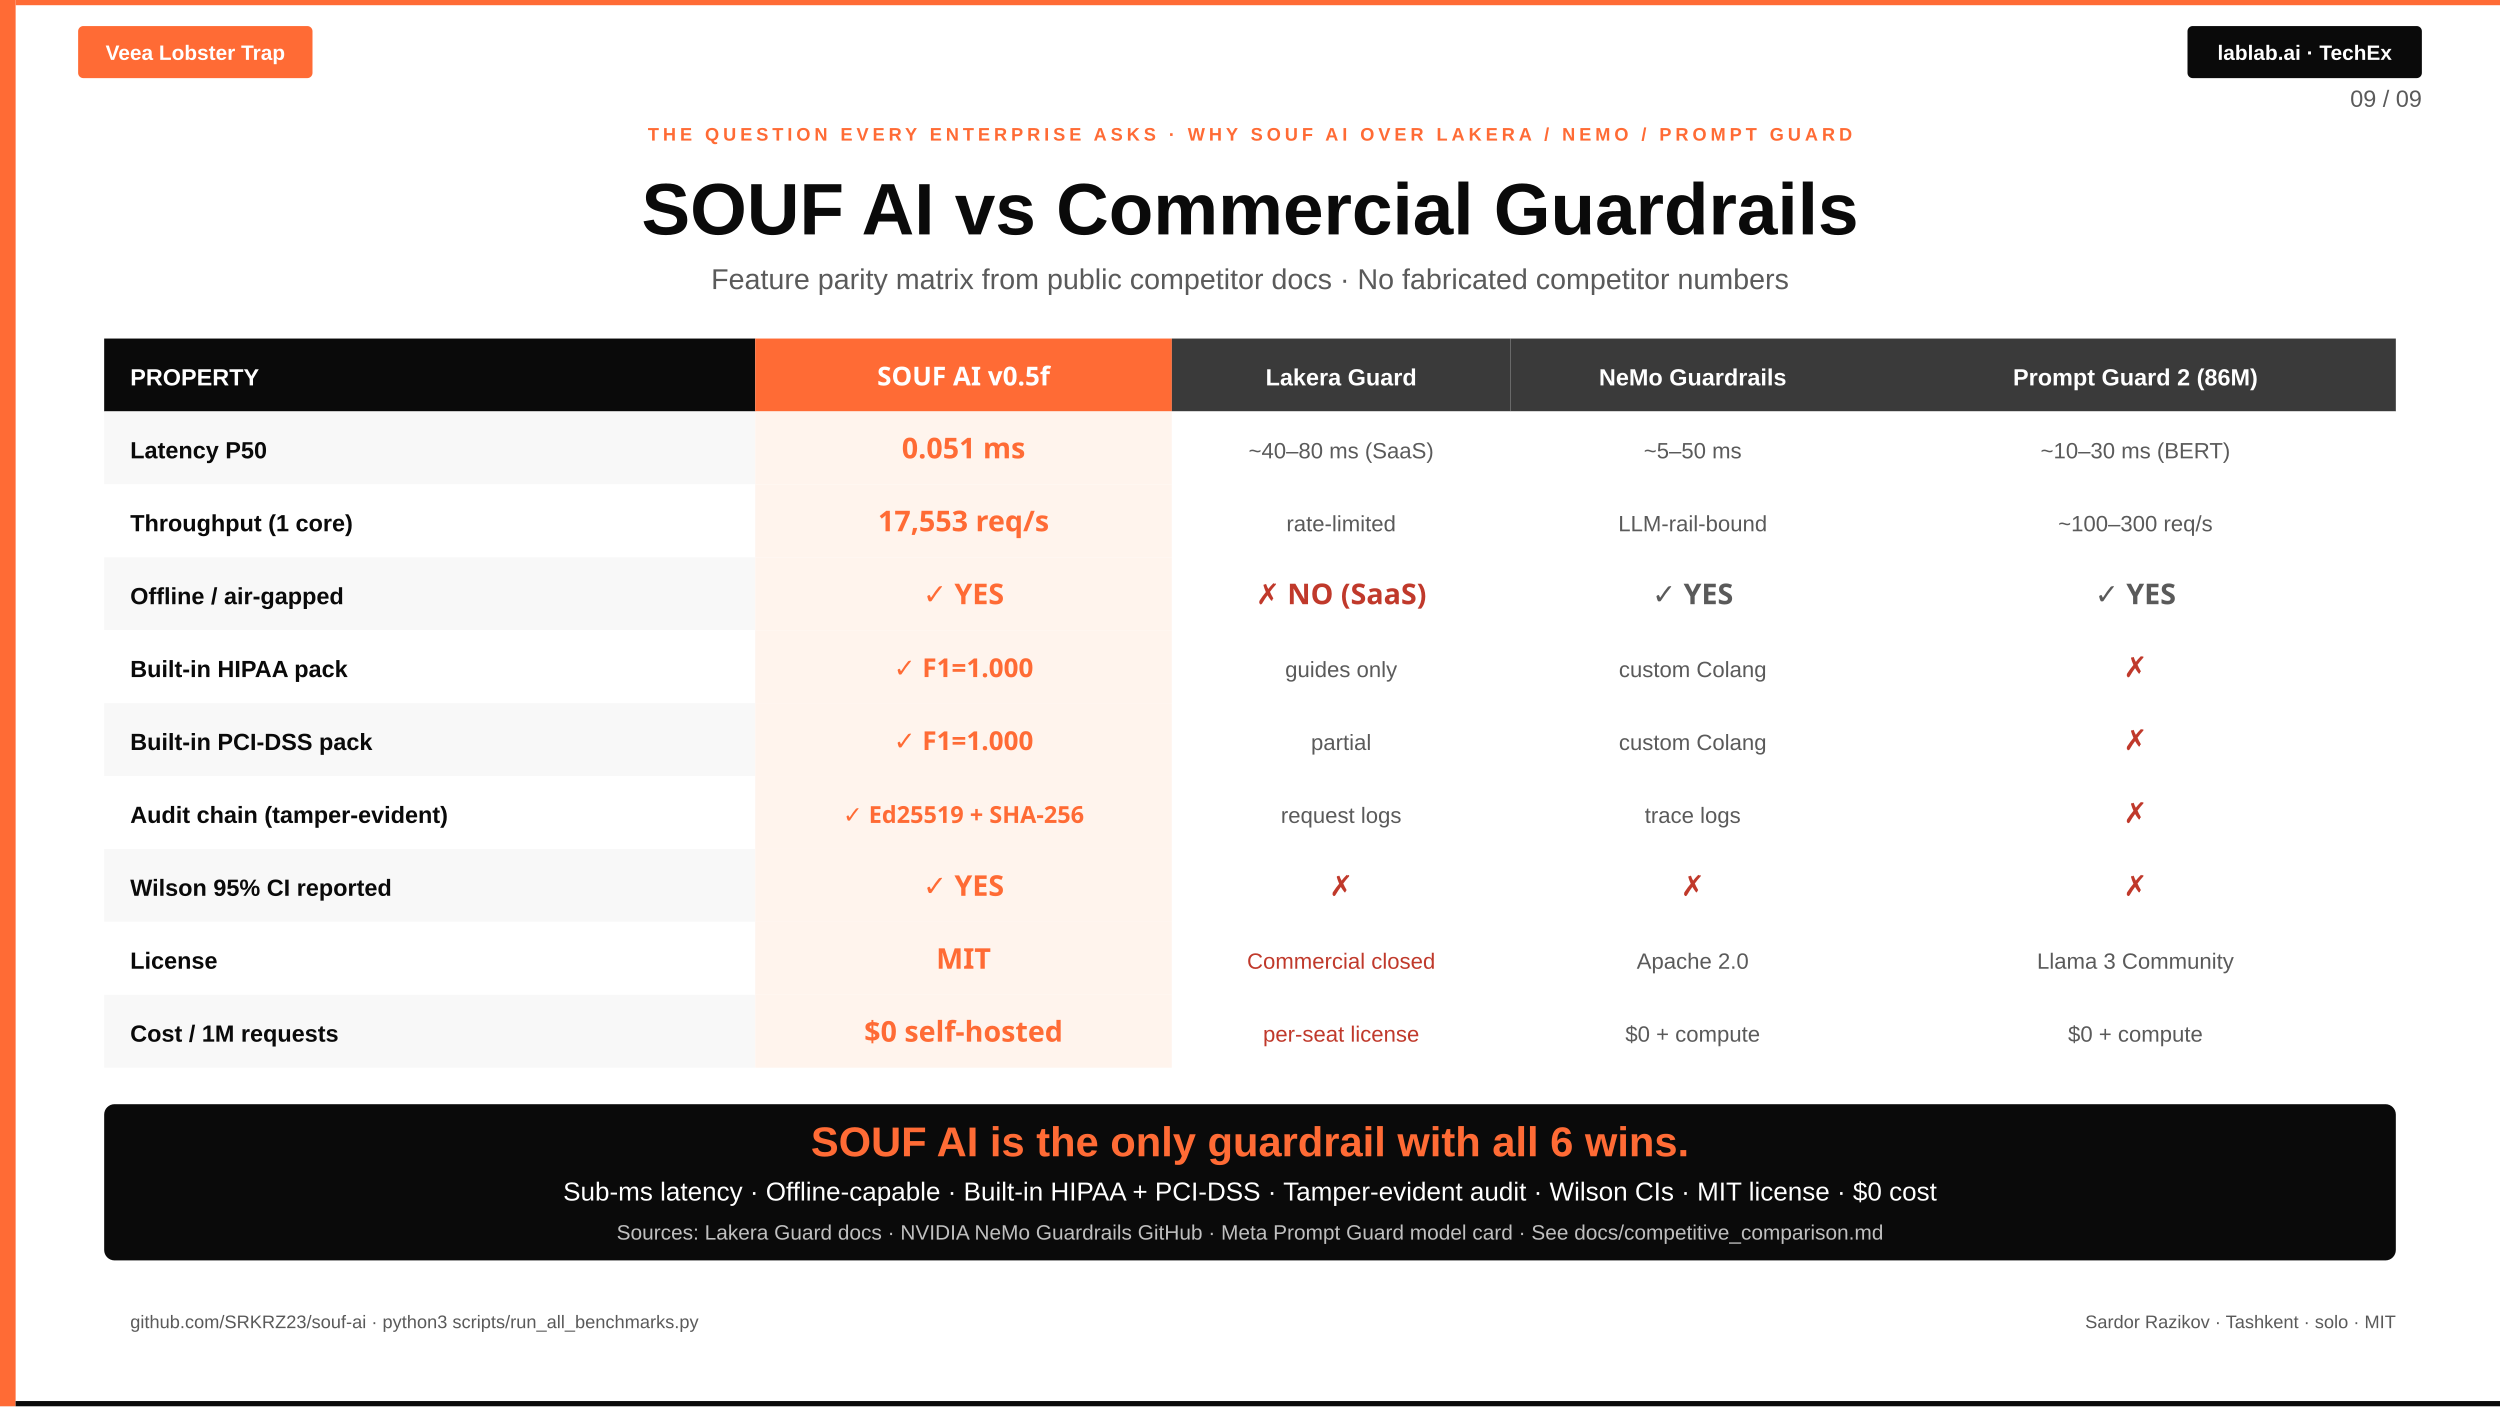
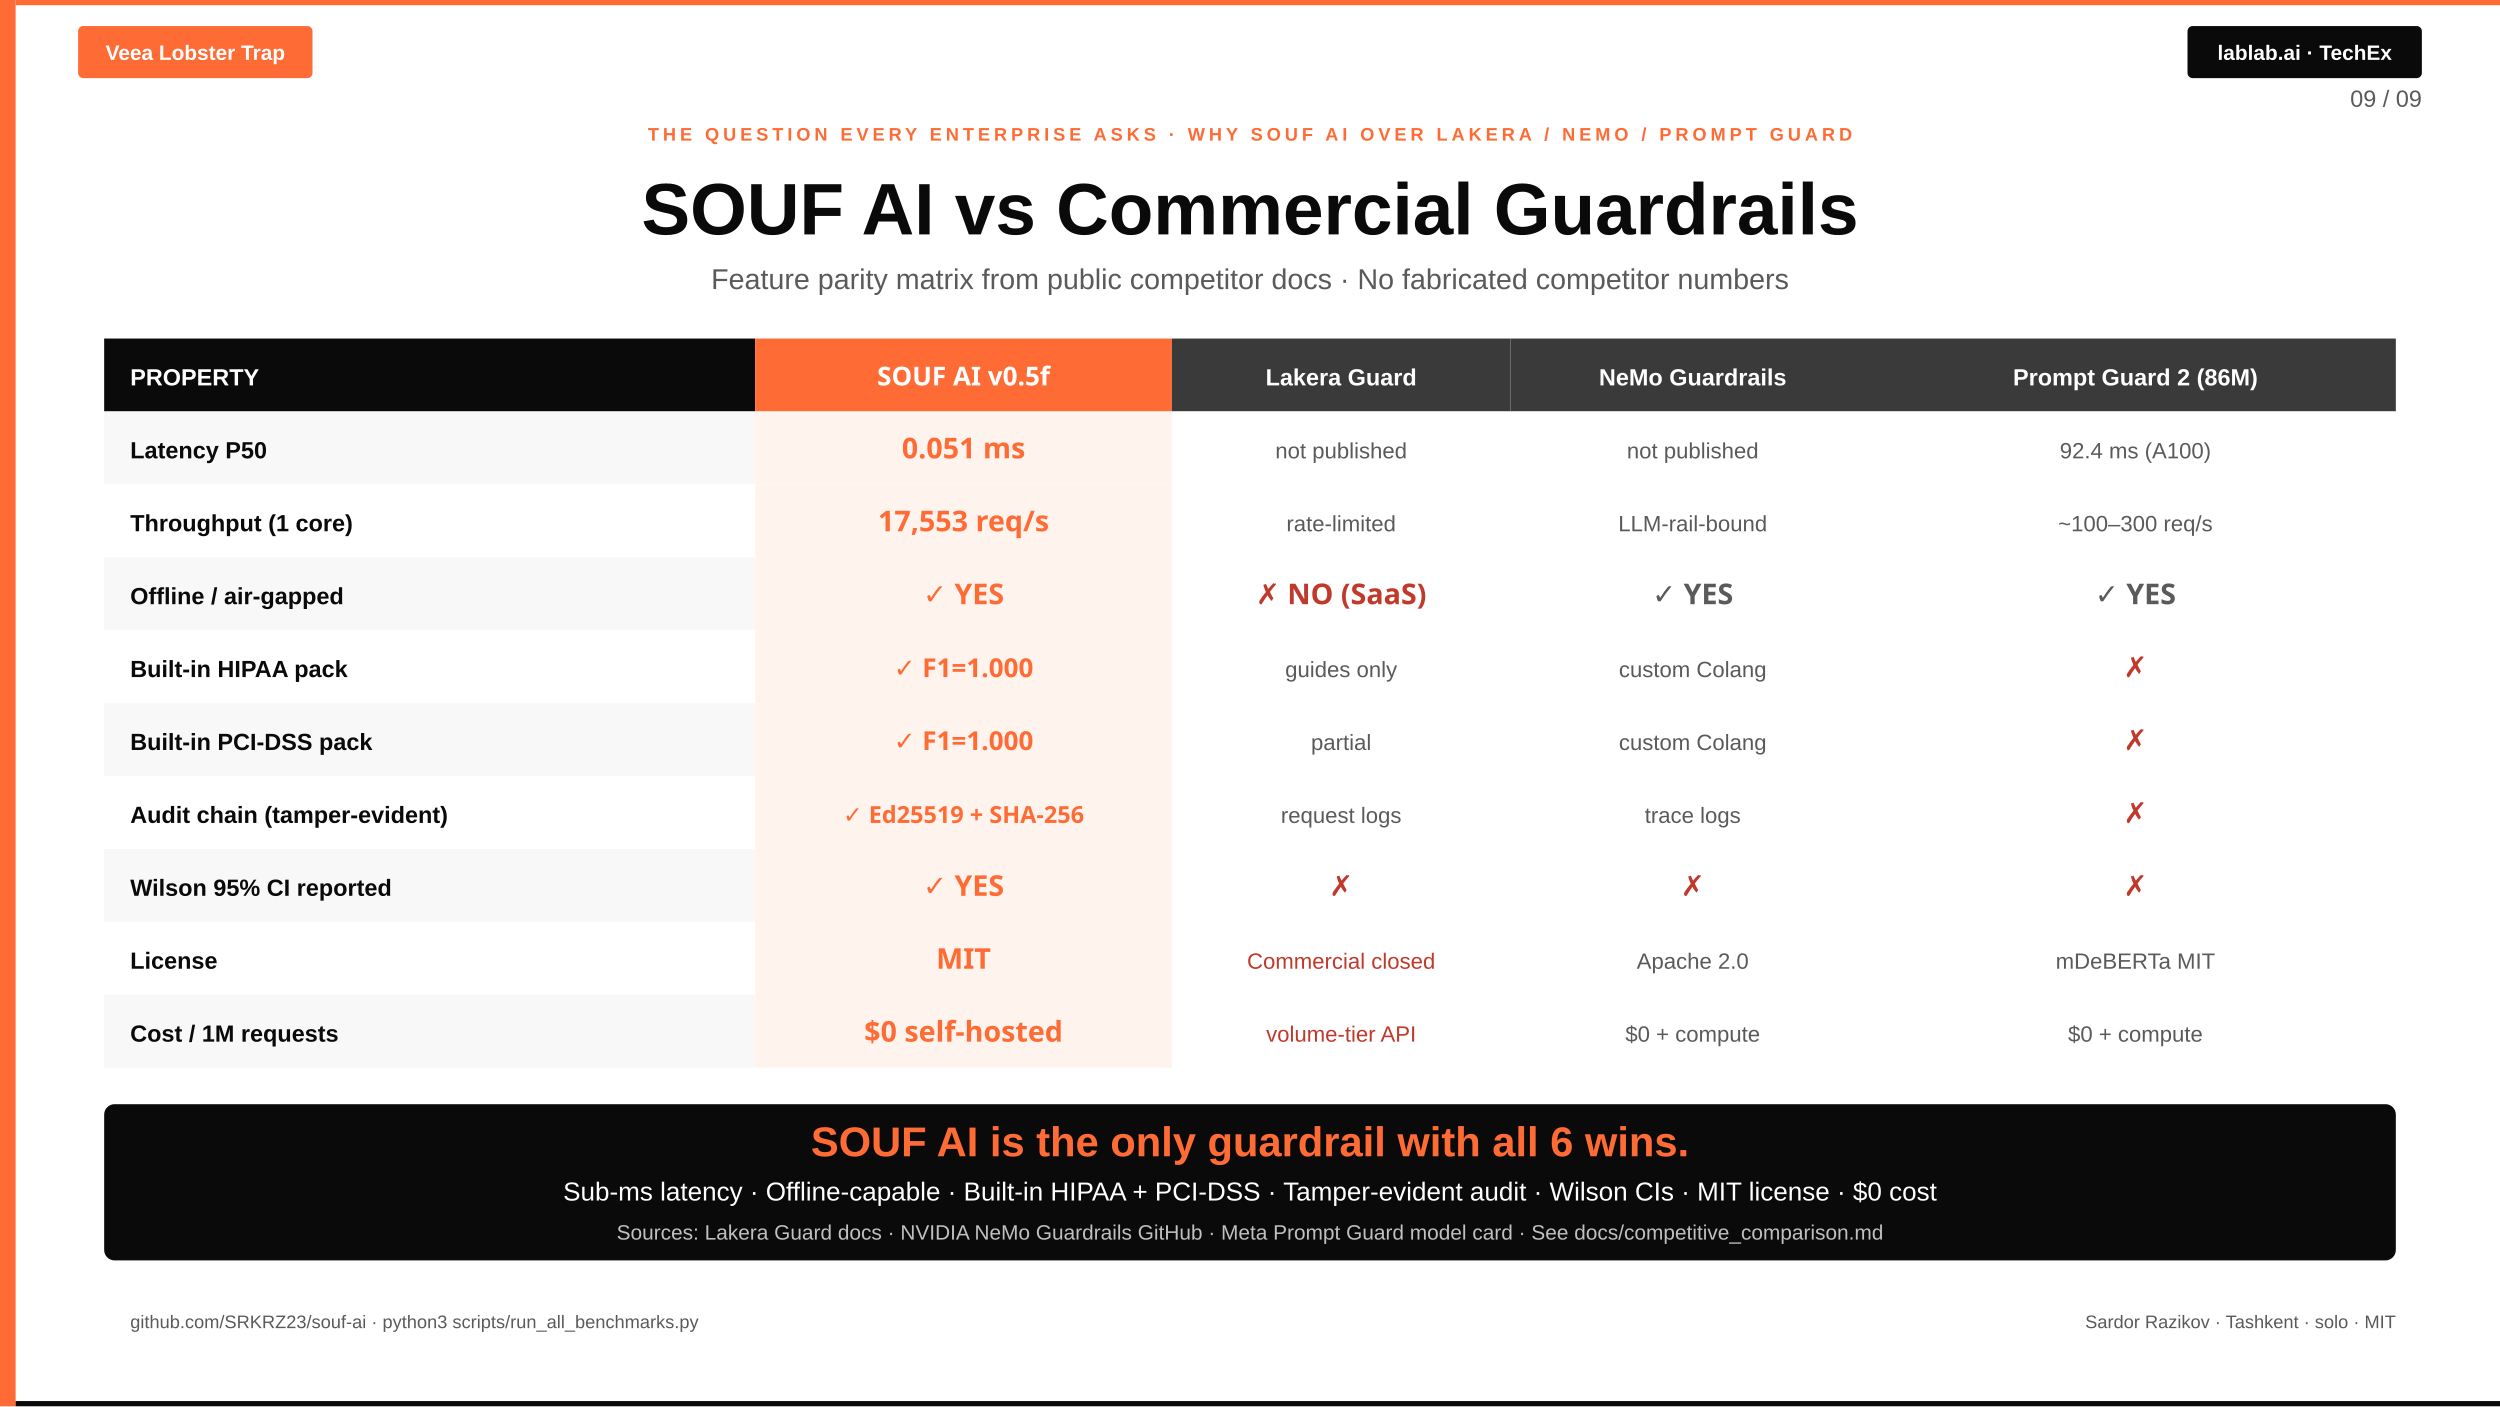
<svg xmlns="http://www.w3.org/2000/svg" width="1920" height="1080" viewBox="0 0 1920 1080">
  <rect width="1920" height="1080" fill="#FFFFFF" />
  <rect x="0" y="0" width="12" height="1080" fill="#FF6B35" />
  <rect x="12" y="0" width="1908" height="4" fill="#FF6B35" />
  <rect x="12" y="1076" width="1908" height="4" fill="#0A0A0A" />
  <rect x="60" y="20" width="180" height="40" fill="#FF6B35" rx="4" />
  <text x="150" y="46" font-family="Arial, Helvetica, sans-serif" font-size="16" font-weight="700" fill="#FFFFFF" text-anchor="middle">Veea Lobster Trap</text>
  <rect x="1680" y="20" width="180" height="40" fill="#0A0A0A" rx="4" />
  <text x="1770" y="46" font-family="Arial, Helvetica, sans-serif" font-size="16" font-weight="700" fill="#FFFFFF" text-anchor="middle">lablab.ai · TechEx</text>
  <text x="1860" y="82" font-family="Arial, Helvetica, sans-serif" font-size="18" fill="#5A5A5A" text-anchor="end" font-weight="400">09 / 09</text>
  <text x="960" y="108" font-family="Arial, Helvetica, sans-serif" font-size="14" font-weight="700" fill="#FF6B35" text-anchor="middle" letter-spacing="3">THE QUESTION EVERY ENTERPRISE ASKS · WHY SOUF AI OVER LAKERA / NEMO / PROMPT GUARD</text>
  <text x="960" y="180" font-family="Arial Black, Arial, sans-serif" font-size="56" font-weight="900" fill="#0A0A0A" text-anchor="middle">SOUF AI vs Commercial Guardrails</text>
  <text x="960" y="222" font-family="Arial, Helvetica, sans-serif" font-size="22" font-weight="400" fill="#5A5A5A" text-anchor="middle">Feature parity matrix from public competitor docs · No fabricated competitor numbers</text>
  <rect x="80" y="260" width="500" height="56" fill="#0A0A0A" />
  <rect x="580" y="260" width="320" height="56" fill="#FF6B35" />
  <rect x="900" y="260" width="260" height="56" fill="#3A3A3A" />
  <rect x="1160" y="260" width="280" height="56" fill="#3A3A3A" />
  <rect x="1440" y="260" width="400" height="56" fill="#3A3A3A" />
  <text x="100" y="296" font-family="Arial, sans-serif" font-size="18" font-weight="700" fill="#FFFFFF">PROPERTY</text>
  <text x="740" y="296" font-family="Arial Black, sans-serif" font-size="20" font-weight="900" fill="#FFFFFF" text-anchor="middle">SOUF AI v0.5f</text>
  <text x="1030" y="296" font-family="Arial, sans-serif" font-size="18" font-weight="700" fill="#FFFFFF" text-anchor="middle">Lakera Guard</text>
  <text x="1300" y="296" font-family="Arial, sans-serif" font-size="18" font-weight="700" fill="#FFFFFF" text-anchor="middle">NeMo Guardrails</text>
  <text x="1640" y="296" font-family="Arial, sans-serif" font-size="18" font-weight="700" fill="#FFFFFF" text-anchor="middle">Prompt Guard 2 (86M)</text>
  <rect x="80" y="316" width="500" height="56" fill="#F8F8F8" />
  <rect x="580" y="316" width="320" height="56" fill="#FFF4ED" />
  <rect x="900" y="316" width="260" height="56" fill="#FFFFFF" />
  <rect x="1160" y="316" width="280" height="56" fill="#FFFFFF" />
  <rect x="1440" y="316" width="400" height="56" fill="#FFFFFF" />
  <text x="100" y="352" font-family="Arial, sans-serif" font-size="18" font-weight="700" fill="#0A0A0A">Latency P50</text>
  <text x="740" y="352" font-family="Arial Black, sans-serif" font-size="22" font-weight="900" fill="#FF6B35" text-anchor="middle">0.051 ms</text>
-   <text x="1030" y="352" font-family="Arial, sans-serif" font-size="17" fill="#5A5A5A" text-anchor="middle">~40–80 ms (SaaS)</text>
-   <text x="1300" y="352" font-family="Arial, sans-serif" font-size="17" fill="#5A5A5A" text-anchor="middle">~5–50 ms</text>
-   <text x="1640" y="352" font-family="Arial, sans-serif" font-size="17" fill="#5A5A5A" text-anchor="middle">~10–30 ms (BERT)</text>
+   <text x="1030" y="352" font-family="Arial, sans-serif" font-size="17" fill="#5A5A5A" text-anchor="middle">not published</text>
+   <text x="1300" y="352" font-family="Arial, sans-serif" font-size="17" fill="#5A5A5A" text-anchor="middle">not published</text>
+   <text x="1640" y="352" font-family="Arial, sans-serif" font-size="17" fill="#5A5A5A" text-anchor="middle">92.4 ms (A100)</text>
  <rect x="80" y="372" width="500" height="56" fill="#FFFFFF" />
  <rect x="580" y="372" width="320" height="56" fill="#FFF4ED" />
  <rect x="900" y="372" width="260" height="56" fill="#FFFFFF" />
  <rect x="1160" y="372" width="280" height="56" fill="#FFFFFF" />
  <rect x="1440" y="372" width="400" height="56" fill="#FFFFFF" />
  <text x="100" y="408" font-family="Arial, sans-serif" font-size="18" font-weight="700" fill="#0A0A0A">Throughput (1 core)</text>
  <text x="740" y="408" font-family="Arial Black, sans-serif" font-size="22" font-weight="900" fill="#FF6B35" text-anchor="middle">17,553 req/s</text>
  <text x="1030" y="408" font-family="Arial, sans-serif" font-size="17" fill="#5A5A5A" text-anchor="middle">rate-limited</text>
  <text x="1300" y="408" font-family="Arial, sans-serif" font-size="17" fill="#5A5A5A" text-anchor="middle">LLM-rail-bound</text>
  <text x="1640" y="408" font-family="Arial, sans-serif" font-size="17" fill="#5A5A5A" text-anchor="middle">~100–300 req/s</text>
  <rect x="80" y="428" width="500" height="56" fill="#F8F8F8" />
  <rect x="580" y="428" width="320" height="56" fill="#FFF4ED" />
  <rect x="900" y="428" width="260" height="56" fill="#FFFFFF" />
  <rect x="1160" y="428" width="280" height="56" fill="#FFFFFF" />
  <rect x="1440" y="428" width="400" height="56" fill="#FFFFFF" />
  <text x="100" y="464" font-family="Arial, sans-serif" font-size="18" font-weight="700" fill="#0A0A0A">Offline / air-gapped</text>
  <text x="740" y="464" font-family="Arial Black, sans-serif" font-size="22" font-weight="900" fill="#FF6B35" text-anchor="middle">✓ YES</text>
  <text x="1030" y="464" font-family="Arial Black, sans-serif" font-size="22" font-weight="900" fill="#C0392B" text-anchor="middle">✗ NO (SaaS)</text>
  <text x="1300" y="464" font-family="Arial Black, sans-serif" font-size="22" font-weight="900" fill="#5A5A5A" text-anchor="middle">✓ YES</text>
  <text x="1640" y="464" font-family="Arial Black, sans-serif" font-size="22" font-weight="900" fill="#5A5A5A" text-anchor="middle">✓ YES</text>
  <rect x="80" y="484" width="500" height="56" fill="#FFFFFF" />
  <rect x="580" y="484" width="320" height="56" fill="#FFF4ED" />
  <rect x="900" y="484" width="260" height="56" fill="#FFFFFF" />
  <rect x="1160" y="484" width="280" height="56" fill="#FFFFFF" />
  <rect x="1440" y="484" width="400" height="56" fill="#FFFFFF" />
  <text x="100" y="520" font-family="Arial, sans-serif" font-size="18" font-weight="700" fill="#0A0A0A">Built-in HIPAA pack</text>
  <text x="740" y="520" font-family="Arial Black, sans-serif" font-size="20" font-weight="900" fill="#FF6B35" text-anchor="middle">✓ F1=1.000</text>
  <text x="1030" y="520" font-family="Arial, sans-serif" font-size="17" fill="#5A5A5A" text-anchor="middle">guides only</text>
  <text x="1300" y="520" font-family="Arial, sans-serif" font-size="17" fill="#5A5A5A" text-anchor="middle">custom Colang</text>
  <text x="1640" y="520" font-family="Arial Black, sans-serif" font-size="22" font-weight="900" fill="#C0392B" text-anchor="middle">✗</text>
  <rect x="80" y="540" width="500" height="56" fill="#F8F8F8" />
  <rect x="580" y="540" width="320" height="56" fill="#FFF4ED" />
  <rect x="900" y="540" width="260" height="56" fill="#FFFFFF" />
  <rect x="1160" y="540" width="280" height="56" fill="#FFFFFF" />
  <rect x="1440" y="540" width="400" height="56" fill="#FFFFFF" />
  <text x="100" y="576" font-family="Arial, sans-serif" font-size="18" font-weight="700" fill="#0A0A0A">Built-in PCI-DSS pack</text>
  <text x="740" y="576" font-family="Arial Black, sans-serif" font-size="20" font-weight="900" fill="#FF6B35" text-anchor="middle">✓ F1=1.000</text>
  <text x="1030" y="576" font-family="Arial, sans-serif" font-size="17" fill="#5A5A5A" text-anchor="middle">partial</text>
  <text x="1300" y="576" font-family="Arial, sans-serif" font-size="17" fill="#5A5A5A" text-anchor="middle">custom Colang</text>
  <text x="1640" y="576" font-family="Arial Black, sans-serif" font-size="22" font-weight="900" fill="#C0392B" text-anchor="middle">✗</text>
  <rect x="80" y="596" width="500" height="56" fill="#FFFFFF" />
  <rect x="580" y="596" width="320" height="56" fill="#FFF4ED" />
  <rect x="900" y="596" width="260" height="56" fill="#FFFFFF" />
  <rect x="1160" y="596" width="280" height="56" fill="#FFFFFF" />
  <rect x="1440" y="596" width="400" height="56" fill="#FFFFFF" />
  <text x="100" y="632" font-family="Arial, sans-serif" font-size="18" font-weight="700" fill="#0A0A0A">Audit chain (tamper-evident)</text>
  <text x="740" y="632" font-family="Arial Black, sans-serif" font-size="18" font-weight="900" fill="#FF6B35" text-anchor="middle">✓ Ed25519 + SHA-256</text>
  <text x="1030" y="632" font-family="Arial, sans-serif" font-size="17" fill="#5A5A5A" text-anchor="middle">request logs</text>
  <text x="1300" y="632" font-family="Arial, sans-serif" font-size="17" fill="#5A5A5A" text-anchor="middle">trace logs</text>
  <text x="1640" y="632" font-family="Arial Black, sans-serif" font-size="22" font-weight="900" fill="#C0392B" text-anchor="middle">✗</text>
  <rect x="80" y="652" width="500" height="56" fill="#F8F8F8" />
  <rect x="580" y="652" width="320" height="56" fill="#FFF4ED" />
  <rect x="900" y="652" width="260" height="56" fill="#FFFFFF" />
  <rect x="1160" y="652" width="280" height="56" fill="#FFFFFF" />
  <rect x="1440" y="652" width="400" height="56" fill="#FFFFFF" />
  <text x="100" y="688" font-family="Arial, sans-serif" font-size="18" font-weight="700" fill="#0A0A0A">Wilson 95% CI reported</text>
  <text x="740" y="688" font-family="Arial Black, sans-serif" font-size="22" font-weight="900" fill="#FF6B35" text-anchor="middle">✓ YES</text>
  <text x="1030" y="688" font-family="Arial Black, sans-serif" font-size="22" font-weight="900" fill="#C0392B" text-anchor="middle">✗</text>
  <text x="1300" y="688" font-family="Arial Black, sans-serif" font-size="22" font-weight="900" fill="#C0392B" text-anchor="middle">✗</text>
  <text x="1640" y="688" font-family="Arial Black, sans-serif" font-size="22" font-weight="900" fill="#C0392B" text-anchor="middle">✗</text>
  <rect x="80" y="708" width="500" height="56" fill="#FFFFFF" />
  <rect x="580" y="708" width="320" height="56" fill="#FFF4ED" />
  <rect x="900" y="708" width="260" height="56" fill="#FFFFFF" />
  <rect x="1160" y="708" width="280" height="56" fill="#FFFFFF" />
  <rect x="1440" y="708" width="400" height="56" fill="#FFFFFF" />
  <text x="100" y="744" font-family="Arial, sans-serif" font-size="18" font-weight="700" fill="#0A0A0A">License</text>
  <text x="740" y="744" font-family="Arial Black, sans-serif" font-size="22" font-weight="900" fill="#FF6B35" text-anchor="middle">MIT</text>
  <text x="1030" y="744" font-family="Arial, sans-serif" font-size="17" fill="#C0392B" text-anchor="middle">Commercial closed</text>
  <text x="1300" y="744" font-family="Arial, sans-serif" font-size="17" fill="#5A5A5A" text-anchor="middle">Apache 2.0</text>
-   <text x="1640" y="744" font-family="Arial, sans-serif" font-size="17" fill="#5A5A5A" text-anchor="middle">Llama 3 Community</text>
+   <text x="1640" y="744" font-family="Arial, sans-serif" font-size="17" fill="#5A5A5A" text-anchor="middle">mDeBERTa MIT</text>
  <rect x="80" y="764" width="500" height="56" fill="#F8F8F8" />
  <rect x="580" y="764" width="320" height="56" fill="#FFF4ED" />
  <rect x="900" y="764" width="260" height="56" fill="#FFFFFF" />
  <rect x="1160" y="764" width="280" height="56" fill="#FFFFFF" />
  <rect x="1440" y="764" width="400" height="56" fill="#FFFFFF" />
  <text x="100" y="800" font-family="Arial, sans-serif" font-size="18" font-weight="700" fill="#0A0A0A">Cost / 1M requests</text>
  <text x="740" y="800" font-family="Arial Black, sans-serif" font-size="22" font-weight="900" fill="#FF6B35" text-anchor="middle">$0 self-hosted</text>
-   <text x="1030" y="800" font-family="Arial, sans-serif" font-size="17" fill="#C0392B" text-anchor="middle">per-seat license</text>
+   <text x="1030" y="800" font-family="Arial, sans-serif" font-size="17" fill="#C0392B" text-anchor="middle">volume-tier API</text>
  <text x="1300" y="800" font-family="Arial, sans-serif" font-size="17" fill="#5A5A5A" text-anchor="middle">$0 + compute</text>
  <text x="1640" y="800" font-family="Arial, sans-serif" font-size="17" fill="#5A5A5A" text-anchor="middle">$0 + compute</text>
  <rect x="80" y="848" width="1760" height="120" rx="8" fill="#0A0A0A" />
  <text x="960" y="888" font-family="Arial Black, Arial, sans-serif" font-size="32" font-weight="900" fill="#FF6B35" text-anchor="middle">SOUF AI is the only guardrail with all 6 wins.</text>
  <text x="960" y="922" font-family="Arial, sans-serif" font-size="20" font-weight="400" fill="#FFFFFF" text-anchor="middle">Sub-ms latency · Offline-capable · Built-in HIPAA + PCI-DSS · Tamper-evident audit · Wilson CIs · MIT license · $0 cost</text>
  <text x="960" y="952" font-family="Arial, sans-serif" font-size="16" font-weight="400" fill="#C0C0C0" text-anchor="middle">Sources: Lakera Guard docs · NVIDIA NeMo Guardrails GitHub · Meta Prompt Guard model card · See docs/competitive_comparison.md</text>
  <text x="100" y="1020" font-family="Arial, sans-serif" font-size="14" fill="#5A5A5A">github.com/SRKRZ23/souf-ai · python3 scripts/run_all_benchmarks.py</text>
  <text x="1840" y="1020" font-family="Arial, sans-serif" font-size="14" fill="#5A5A5A" text-anchor="end">Sardor Razikov · Tashkent · solo · MIT</text>
</svg>
